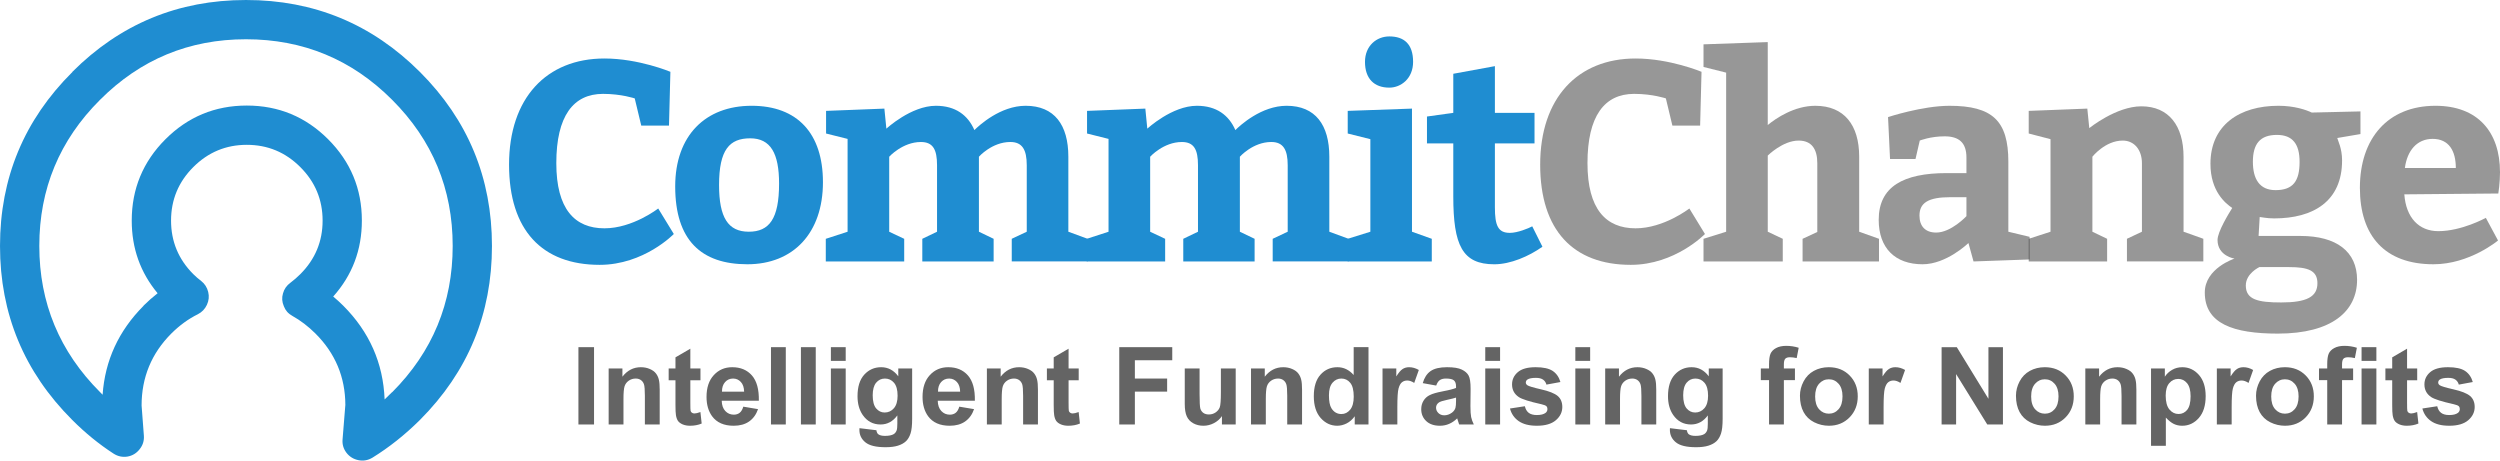
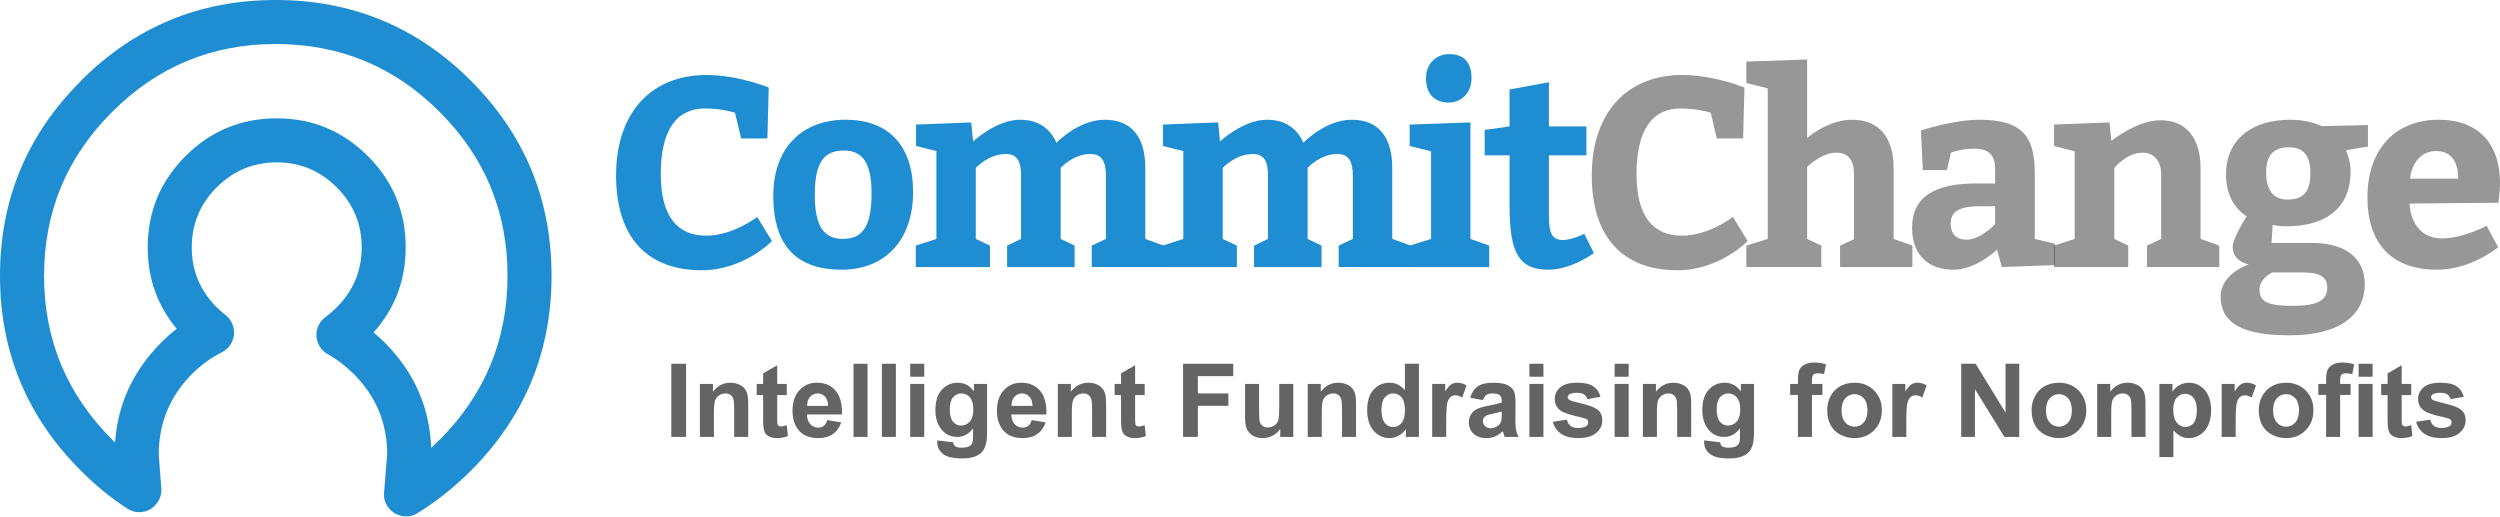
- <svg xmlns="http://www.w3.org/2000/svg" version="1.1" width="1031.83" height="190.092" id="svg3807">
+ <svg xmlns="http://www.w3.org/2000/svg" version="1.1" width="920.334" height="190.092" id="svg3807">
  <defs id="defs3809" />
-   <g id="g4440" transform="translate(-75.46295,-29.57759)">
-     <path d="m 234.206,194.441 c 1.036,-0.982 2.074,-2 3.115,-3.04 l 0,0.068 c 16.654,-16.702 24.98,-36.824 24.98,-60.376 0,-23.552 -8.326,-43.655 -24.98,-60.309 -16.66,-16.686 -36.774,-25.004 -60.341,-25.004 -23.5,0 -43.578,8.321 -60.237,25.004 -16.704,16.654 -25.058,36.755 -25.058,60.309 0,23.495 8.352,43.6 25.058,60.307 0.359,0.374 0.719,0.739 1.069,1.097 0.988,-14.147 6.619,-26.372 16.887,-36.684 l 0,-0.077 c 1.851,-1.829 3.79,-3.543 5.814,-5.128 -7.123,-8.553 -10.678,-18.538 -10.678,-29.979 0,-13.102 4.638,-24.293 13.913,-33.576 9.277,-9.274 20.47,-13.91 33.572,-13.91 13.11,0 24.298,4.636 33.574,13.91 9.279,9.283 13.921,20.472 13.921,33.576 0,12.07 -3.945,22.514 -11.825,31.338 1.395,1.161 2.776,2.424 4.135,3.77 10.802,10.816 16.498,23.718 17.082,38.704 z M 248.802,59.297 c 19.803,19.806 29.707,43.736 29.707,71.797 0,28.005 -9.904,51.937 -29.707,71.789 -6.181,6.136 -12.73,11.34 -19.655,15.613 -1.799,1.071 -3.718,1.416 -5.742,1.006 -2.031,-0.406 -3.672,-1.421 -4.942,-3.045 -1.263,-1.655 -1.799,-3.517 -1.607,-5.594 l 1.145,-14.182 c -0.046,-11.484 -4.168,-21.301 -12.357,-29.46 -2.984,-2.968 -6.164,-5.388 -9.535,-7.272 -1.672,-0.911 -2.842,-2.24 -3.497,-3.985 -0.769,-1.771 -0.883,-3.535 -0.35,-5.29 0.488,-1.788 1.5,-3.257 3.043,-4.38 1.447,-1.08 2.811,-2.276 4.114,-3.574 6.129,-6.127 9.193,-13.484 9.193,-22.086 0,-8.61 -3.064,-15.974 -9.193,-22.085 -6.118,-6.133 -13.482,-9.196 -22.096,-9.196 -8.592,0 -15.959,3.064 -22.086,9.196 -6.114,6.111 -9.174,13.476 -9.174,22.085 0,8.603 3.058,15.959 9.174,22.086 1.038,1.029 2.123,1.969 3.263,2.826 1.476,1.167 2.435,2.675 2.894,4.529 0.45,1.799 0.273,3.572 -0.538,5.323 -0.807,1.72 -2.052,3.012 -3.722,3.869 -3.91,1.937 -7.558,4.581 -10.947,7.956 -8.188,8.205 -12.284,18.116 -12.284,29.731 l 0.947,12.509 c 0.129,2.057 -0.452,3.899 -1.751,5.515 -1.316,1.677 -2.981,2.688 -5.014,3.041 -2.057,0.334 -3.969,-0.081 -5.74,-1.209 -6.031,-3.908 -11.727,-8.553 -17.084,-13.922 -19.86,-19.854 -29.797,-43.784 -29.797,-71.789 0,-28.062 9.958,-51.99 29.874,-71.797 l -0.077,0 c 19.808,-19.821 43.714,-29.723 71.723,-29.723 28.061,-0.004 51.996,9.899 71.819,29.72 z" id="path6453" style="fill:#1f8dd1;fill-opacity:1;fill-rule:evenodd" />
-     <g id="g4387">
-       <g id="g4262" transform="matrix(1.145482,0,0,1.145482,-71.53539,-31.44912)">
+   <g id="g4867">
+     <path d="m 158.743,164.863 c 1.036,-0.982 2.074,-2 3.115,-3.04 l 0,0.068 c 16.654,-16.702 24.98,-36.824 24.98,-60.376 0,-23.552 -8.326,-43.655 -24.98,-60.309 -16.66,-16.686 -36.774,-25.004 -60.341,-25.004 -23.5,0 -43.578,8.321 -60.237,25.004 -16.704,16.654 -25.058,36.755 -25.058,60.309 0,23.495 8.352,43.6 25.058,60.307 0.359,0.374 0.719,0.739 1.069,1.097 0.988,-14.147 6.619,-26.372 16.887,-36.684 l 0,-0.077 c 1.851,-1.829 3.79,-3.543 5.814,-5.128 -7.123,-8.553 -10.678,-18.538 -10.678,-29.979 0,-13.102 4.638,-24.293 13.913,-33.576 9.277,-9.274 20.47,-13.91 33.572,-13.91 13.11,0 24.298,4.636 33.574,13.91 9.279,9.283 13.921,20.472 13.921,33.576 0,12.07 -3.945,22.514 -11.825,31.338 1.395,1.161 2.776,2.424 4.135,3.77 10.802,10.816 16.498,23.718 17.082,38.704 z M 173.339,29.72 c 19.803,19.806 29.707,43.736 29.707,71.797 0,28.005 -9.904,51.937 -29.707,71.789 -6.181,6.136 -12.73,11.34 -19.655,15.613 -1.799,1.071 -3.718,1.416 -5.742,1.006 -2.031,-0.406 -3.672,-1.421 -4.942,-3.045 -1.263,-1.655 -1.799,-3.517 -1.607,-5.594 l 1.145,-14.182 c -0.046,-11.484 -4.168,-21.301 -12.357,-29.46 -2.984,-2.968 -6.164,-5.388 -9.535,-7.272 -1.672,-0.911 -2.842,-2.24 -3.497,-3.985 -0.769,-1.771 -0.883,-3.535 -0.35,-5.29 0.488,-1.788 1.5,-3.257 3.043,-4.38 1.447,-1.08 2.811,-2.276 4.114,-3.574 6.129,-6.127 9.193,-13.484 9.193,-22.086 0,-8.61 -3.064,-15.974 -9.193,-22.085 -6.118,-6.133 -13.482,-9.196 -22.096,-9.196 -8.592,0 -15.959,3.064 -22.086,9.196 -6.114,6.111 -9.174,13.476 -9.174,22.085 0,8.603 3.058,15.959 9.174,22.086 1.038,1.029 2.123,1.969 3.263,2.826 1.476,1.167 2.435,2.675 2.894,4.529 0.45,1.799 0.273,3.572 -0.538,5.323 -0.807,1.72 -2.052,3.012 -3.722,3.869 -3.91,1.937 -7.558,4.581 -10.947,7.956 -8.188,8.205 -12.284,18.116 -12.284,29.731 l 0.947,12.509 c 0.129,2.057 -0.452,3.899 -1.751,5.515 -1.316,1.677 -2.981,2.688 -5.014,3.041 -2.057,0.334 -3.969,-0.081 -5.74,-1.209 -6.031,-3.908 -11.727,-8.553 -17.084,-13.922 C 9.937,153.455 0,129.525 0,101.52 0,73.457 9.958,49.53 29.874,29.723 l -0.077,0 C 49.605,9.902 73.511,9.9999999e-7 101.52,9.9999999e-7 129.581,-0.004 153.516,9.899 173.339,29.72 Z" id="path6453" style="fill:#1f8dd1;fill-opacity:1;fill-rule:evenodd" />
+     <g transform="matrix(0.9570683,0,0,0.9570683,9.736653,12.98754)" id="g4706">
+       <g id="g4262" transform="matrix(1.010158,0,0,1.010158,-88.11976,-59.8309)">
        <g id="g4240">
          <path style="fill:#1f8dd1;fill-opacity:1" id="path6457" d="m 345.604,87.099 c -10.706,0 -16.829,7.96 -16.829,24.987 0,16.523 6.627,23.456 17.342,23.456 10.202,0 19.373,-7.145 19.373,-7.145 l 5.619,9.189 c 0,0 -10.711,11.116 -26.725,11.116 -20.701,0 -32.636,-12.44 -32.636,-36.107 0,-23.965 13.457,-38.242 34.37,-38.242 12.34,0 23.762,4.795 23.762,4.795 l -0.504,19.377 -9.995,0 -2.35,-9.792 c -0.004,0 -4.795,-1.634 -11.427,-1.634 z" />
          <path style="fill:#1f8dd1;fill-opacity:1" id="path6459" d="m 424.846,118.92 c 0,18.355 -10.715,29.575 -27.229,29.575 -16.622,0 -26.005,-8.671 -26.005,-28.044 0,-18.355 10.909,-29.062 27.535,-29.062 16.523,0 25.698,9.986 25.698,27.531 z m -37.431,1.026 c 0,11.719 3.264,16.82 10.711,16.82 7.348,0 10.913,-4.592 10.913,-17.342 0,-10.909 -3.061,-16.311 -10.4,-16.311 -7.451,0.005 -11.224,4.079 -11.224,16.834 z" />
          <path style="fill:#1f8dd1;fill-opacity:1" id="path6461" d="m 513.265,136.767 6.938,2.548 0,8.158 -27.328,0 0,-8.158 5.407,-2.548 0,-23.965 c 0,-5.61 -1.63,-8.365 -5.916,-8.365 -6.632,0 -11.319,5.304 -11.319,5.304 l 0,27.031 5.299,2.548 0,8.158 -25.698,0 0,-8.158 5.308,-2.548 0,-23.965 c 0,-5.61 -1.427,-8.365 -5.817,-8.365 -6.627,0 -11.418,5.304 -11.418,5.304 l 0,27.031 5.403,2.548 0,8.158 -28.251,0 0,-8.158 7.852,-2.548 0,-33.456 -7.753,-1.94 0,-8.153 21.012,-0.819 0.716,7.23 c 0,0 8.878,-8.248 17.842,-8.248 7.041,0 11.526,3.354 13.871,8.757 1.738,-1.724 9.383,-8.757 18.459,-8.757 10.405,0 15.397,6.929 15.397,18.346 l 0,27.031 z" />
          <path style="fill:#1f8dd1;fill-opacity:1" id="path6463" d="m 607.297,136.767 6.938,2.548 0,8.158 -27.337,0 0,-8.158 5.407,-2.548 0,-23.965 c 0,-5.61 -1.63,-8.365 -5.916,-8.365 -6.627,0 -11.318,5.304 -11.318,5.304 l 0,27.031 5.308,2.548 0,8.158 -25.703,0 0,-8.158 5.304,-2.548 0,-23.965 c 0,-5.61 -1.423,-8.365 -5.812,-8.365 -6.632,0 -11.422,5.304 -11.422,5.304 l 0,27.031 5.403,2.548 0,8.158 -28.247,0 0,-8.158 7.847,-2.548 0,-33.456 -7.744,-1.94 0,-8.153 21.003,-0.819 0.711,7.23 c 0,0 8.878,-8.248 17.851,-8.248 7.037,0 11.526,3.354 13.876,8.757 1.724,-1.724 9.383,-8.757 18.454,-8.757 10.409,0 15.402,6.929 15.402,18.346 l 0,27.031 z" />
          <path style="fill:#1f8dd1;fill-opacity:1" id="path6465" d="m 637.084,92.407 0,44.364 7.136,2.548 0,8.158 -30.291,0 0,-8.158 8.158,-2.548 0,-33.352 -8.158,-2.039 0,-8.153 23.155,-0.819 z m -8.162,-26.009 c 5.304,0 8.563,2.751 8.563,9.171 0,6.015 -4.385,9.283 -8.563,9.283 -5.511,0 -8.77,-3.273 -8.77,-9.283 0,-5.803 4.178,-9.171 8.77,-9.171 z" />
          <path style="fill:#1f8dd1;fill-opacity:1" id="path6467" d="m 651.968,124.021 0,-19.076 -9.482,0 0,-9.684 9.482,-1.324 0,-14.078 14.992,-2.755 0,16.834 14.276,0 0,11.008 -14.276,0 0,23.047 c 0,6.533 1.117,9.189 5.398,9.189 2.76,0 6.735,-1.639 8.059,-2.355 l 3.669,7.348 c -4.894,3.467 -11.526,6.326 -17.338,6.326 -11.517,0 -14.781,-6.834 -14.781,-24.478 z" />
        </g>
        <g id="g4254">
          <path style="opacity:0.701;fill:#222222;fill-opacity:0.667" id="path6469" d="m 717.137,87.099 c -10.711,0 -16.82,7.96 -16.82,24.987 0,16.523 6.627,23.456 17.333,23.456 10.197,0 19.377,-7.145 19.377,-7.145 l 5.614,9.189 c 0,0 -10.715,11.116 -26.725,11.116 -20.706,0 -32.641,-12.44 -32.641,-36.107 0,-23.965 13.466,-38.242 34.374,-38.242 12.336,0 23.762,4.795 23.762,4.795 l -0.504,19.377 -9.999,0 -2.346,-9.792 c 0,0 -4.799,-1.634 -11.427,-1.634 z" />
          <path style="opacity:0.701;fill:#222222;fill-opacity:0.667" id="path6471" d="m 765.27,68.442 0,29.881 c 2.958,-2.445 9.585,-6.929 17.131,-6.929 10.409,0 15.816,6.929 15.816,18.346 l 0,27.031 7.14,2.548 0,8.158 -27.535,0 0,-8.158 5.304,-2.454 0,-24.78 c 0,-5.101 -2.044,-8.158 -6.735,-8.158 -5.709,0 -11.116,5.407 -11.116,5.407 l 0,27.436 5.407,2.548 0,8.158 -28.557,0 0,-8.158 8.158,-2.548 0,-57.322 -8.158,-2.044 0,-8.153 23.146,-0.81 z" />
          <path style="opacity:0.701;fill:#222222;fill-opacity:0.667" id="path6473" d="m 839.416,147.478 -1.832,-6.636 c 0,0 -7.856,7.654 -16.527,7.654 -9.896,0 -15.807,-5.817 -15.807,-16.014 0,-12.034 8.977,-16.834 24.478,-16.834 l 7.136,0 0,-5.605 c 0,-5.407 -2.751,-7.645 -7.852,-7.645 -5.196,0 -8.968,1.526 -8.968,1.526 l -1.531,6.641 -9.18,0 -0.716,-15.1 c 0,0 12.345,-4.07 22.137,-4.07 15.496,0 21.21,5.398 21.21,20.183 l 0,25.194 7.649,1.832 0,8.158 -20.197,0.716 z M 825.955,137.073 c 5.407,0 10.909,-5.916 10.909,-5.916 l 0,-6.83 -5.808,0 c -7.955,0 -11.116,2.039 -11.116,6.627 0,3.872 2.143,6.118 6.015,6.118 z" />
          <path style="opacity:0.701;fill:#222222;fill-opacity:0.667" id="path6475" d="m 880.413,92.407 0.711,7.032 c 0,0 9.689,-7.856 18.765,-7.856 9.896,0 15.199,7.037 15.199,18.153 l 0,27.031 c 2.449,0.819 4.79,1.733 7.136,2.548 l 0,8.158 -27.531,0 0,-8.158 5.403,-2.548 0,-24.681 c 0,-4.696 -2.652,-8.158 -6.933,-8.158 -6.326,0 -10.918,5.812 -10.918,5.812 l 0,27.031 5.308,2.548 0,8.158 -28.251,0 0,-8.158 7.852,-2.548 0,-33.352 -7.852,-2.039 0,-8.153 21.111,-0.819 z" />
          <path style="opacity:0.701;fill:#222222;fill-opacity:0.667" id="path6477" d="m 933.444,146.456 c 0,0 -6.109,-0.914 -6.109,-6.731 0,-2.953 4.079,-9.585 5.299,-11.521 -2.449,-1.63 -7.852,-6.019 -7.852,-15.911 0,-13.975 10.508,-20.904 24.478,-20.904 5.911,0 10.094,1.526 12.03,2.44 l 17.545,-0.41 0,8.162 -8.361,1.418 c 0.202,0.918 1.738,3.674 1.738,8.063 0,14.781 -10.405,20.908 -24.483,20.908 -2.746,0 -4.79,-0.509 -5.2,-0.509 l -0.401,6.83 15.091,0 c 12.953,0 20.395,5.61 20.395,15.812 0,11.219 -8.973,19.377 -28.548,19.377 -16.019,0 -26.324,-3.57 -26.324,-14.785 -0.01,-8.77 10.702,-12.241 10.702,-12.241 z m 8.973,3.057 c 0,0 -4.894,2.251 -4.894,6.632 0,5.096 4.385,6.109 12.746,6.109 9.184,0 13.056,-2.03 13.056,-6.924 0,-4.592 -3.363,-5.817 -10.197,-5.817 l -10.711,0 z m -2.346,-37.935 c 0,6.118 2.346,10.206 8.158,10.206 6.425,0 8.671,-3.377 8.671,-10.206 0,-6.429 -2.548,-9.693 -8.158,-9.693 -6.114,-0.005 -8.671,3.264 -8.671,9.693 z" />
          <path style="opacity:0.701;fill:#222222;fill-opacity:0.667" id="path6479" d="m 994.638,123.301 c 0.612,8.469 5.308,13.263 12.241,13.263 8.469,0 17.131,-4.795 17.131,-4.795 l 4.39,8.158 c 0,0 -10.202,8.568 -23.249,8.568 -17.541,0 -26.522,-10.206 -26.522,-27.544 0,-17.838 10.103,-29.561 27.234,-29.561 15.195,0 23.249,9.374 23.249,23.961 0,3.867 -0.608,7.645 -0.608,7.645 l -33.865,0.306 z m 0.198,-9.482 18.36,0 c 0,-6.118 -2.449,-10.504 -8.361,-10.504 -5.605,0 -9.18,4.183 -9.999,10.504 z" />
        </g>
      </g>
-       <g style="font-style:normal;font-variant:normal;font-weight:normal;font-stretch:normal;font-size:44.578px;line-height:125%;font-family:'Trebuchet MS';-inkscape-font-specification:'Trebuchet MS';letter-spacing:0px;word-spacing:0px;fill:#000000;fill-opacity:1;stroke:none;stroke-width:1px;stroke-linecap:butt;stroke-linejoin:miter;stroke-opacity:1" id="text4312">
+       <g style="font-style:normal;font-variant:normal;font-weight:normal;font-stretch:normal;font-size:44.578px;line-height:125%;font-family:'Trebuchet MS';-inkscape-font-specification:'Trebuchet MS';letter-spacing:0px;word-spacing:0px;fill:#000000;fill-opacity:1;stroke:none;stroke-width:1px;stroke-linecap:butt;stroke-linejoin:miter;stroke-opacity:1" id="text4312" transform="matrix(0.8818626,0,0,0.8818626,-29.03538,-26.09709)">
        <path d="m 314.199,204.775 0,-31.91 6.443,0 0,31.91 -6.443,0 z" style="font-style:normal;font-variant:normal;font-weight:bold;font-stretch:normal;font-family:'Helvetica Neue';-inkscape-font-specification:'Helvetica Neue';opacity:0.701;fill:#222222;fill-opacity:1" id="path4317" />
        <path d="m 347.741,204.775 -6.116,0 0,-11.798 q 0,-3.744 -0.392,-4.832 -0.392,-1.11 -1.284,-1.72 -0.871,-0.609 -2.111,-0.609 -1.589,0 -2.851,0.871 -1.262,0.871 -1.741,2.307 -0.457,1.437 -0.457,5.311 l 0,10.47 -6.116,0 0,-23.116 5.681,0 0,3.396 q 3.026,-3.918 7.618,-3.918 2.024,0 3.7,0.74 1.676,0.718 2.525,1.85 0.871,1.132 1.197,2.568 0.348,1.437 0.348,4.114 l 0,14.366 z" style="font-style:normal;font-variant:normal;font-weight:bold;font-stretch:normal;font-family:'Helvetica Neue';-inkscape-font-specification:'Helvetica Neue';opacity:0.701;fill:#222222;fill-opacity:1" id="path4319" />
        <path d="m 364.567,181.659 0,4.876 -4.179,0 0,9.316 q 0,2.83 0.109,3.309 0.131,0.457 0.544,0.762 0.435,0.305 1.045,0.305 0.849,0 2.46,-0.588 l 0.522,4.745 q -2.133,0.914 -4.832,0.914 -1.654,0 -2.982,-0.544 -1.328,-0.566 -1.959,-1.437 -0.609,-0.892 -0.849,-2.394 -0.196,-1.067 -0.196,-4.31 l 0,-10.078 -2.808,0 0,-4.876 2.808,0 0,-4.593 6.138,-3.57 0,8.163 4.179,0 z" style="font-style:normal;font-variant:normal;font-weight:bold;font-stretch:normal;font-family:'Helvetica Neue';-inkscape-font-specification:'Helvetica Neue';opacity:0.701;fill:#222222;fill-opacity:1" id="path4321" />
        <path d="m 382.241,197.418 6.095,1.023 q -1.175,3.352 -3.722,5.115 -2.525,1.741 -6.334,1.741 -6.029,0 -8.924,-3.94 -2.286,-3.156 -2.286,-7.967 0,-5.746 3.004,-8.99 3.004,-3.265 7.597,-3.265 5.159,0 8.141,3.417 2.982,3.396 2.851,10.426 l -15.324,0 q 0.065,2.721 1.48,4.245 1.415,1.502 3.526,1.502 1.437,0 2.416,-0.784 0.98,-0.784 1.48,-2.525 z m 0.348,-6.182 q -0.065,-2.656 -1.371,-4.027 -1.306,-1.393 -3.178,-1.393 -2.003,0 -3.309,1.458 -1.306,1.458 -1.284,3.962 l 9.142,0 z" style="font-style:normal;font-variant:normal;font-weight:bold;font-stretch:normal;font-family:'Helvetica Neue';-inkscape-font-specification:'Helvetica Neue';opacity:0.701;fill:#222222;fill-opacity:1" id="path4323" />
        <path d="m 393.669,204.775 0,-31.91 6.116,0 0,31.91 -6.116,0 z" style="font-style:normal;font-variant:normal;font-weight:bold;font-stretch:normal;font-family:'Helvetica Neue';-inkscape-font-specification:'Helvetica Neue';opacity:0.701;fill:#222222;fill-opacity:1" id="path4325" />
        <path d="m 406.032,204.775 0,-31.91 6.116,0 0,31.91 -6.116,0 z" style="font-style:normal;font-variant:normal;font-weight:bold;font-stretch:normal;font-family:'Helvetica Neue';-inkscape-font-specification:'Helvetica Neue';opacity:0.701;fill:#222222;fill-opacity:1" id="path4327" />
        <path d="m 418.396,178.524 0,-5.659 6.116,0 0,5.659 -6.116,0 z m 0,26.251 0,-23.116 6.116,0 0,23.116 -6.116,0 z" style="font-style:normal;font-variant:normal;font-weight:bold;font-stretch:normal;font-family:'Helvetica Neue';-inkscape-font-specification:'Helvetica Neue';opacity:0.701;fill:#222222;fill-opacity:1" id="path4329" />
        <path d="m 430.193,206.299 6.987,0.849 q 0.174,1.219 0.805,1.676 0.871,0.653 2.743,0.653 2.394,0 3.592,-0.718 0.805,-0.479 1.219,-1.545 0.283,-0.762 0.283,-2.808 l 0,-3.374 q -2.743,3.744 -6.922,3.744 -4.658,0 -7.379,-3.94 -2.133,-3.113 -2.133,-7.749 0,-5.812 2.786,-8.881 2.808,-3.069 6.965,-3.069 4.288,0 7.074,3.766 l 0,-3.243 5.725,0 0,20.744 q 0,4.092 -0.675,6.116 -0.675,2.024 -1.894,3.178 -1.219,1.154 -3.265,1.807 -2.024,0.653 -5.137,0.653 -5.877,0 -8.337,-2.024 -2.46,-2.003 -2.46,-5.093 0,-0.305 0.022,-0.74 z m 5.463,-13.561 q 0,3.679 1.415,5.398 1.437,1.698 3.526,1.698 2.242,0 3.787,-1.741 1.545,-1.763 1.545,-5.202 0,-3.592 -1.48,-5.333 -1.48,-1.741 -3.744,-1.741 -2.198,0 -3.635,1.72 -1.415,1.698 -1.415,5.202 z" style="font-style:normal;font-variant:normal;font-weight:bold;font-stretch:normal;font-family:'Helvetica Neue';-inkscape-font-specification:'Helvetica Neue';opacity:0.701;fill:#222222;fill-opacity:1" id="path4331" />
        <path d="m 471.398,197.418 6.095,1.023 q -1.175,3.352 -3.722,5.115 -2.525,1.741 -6.334,1.741 -6.029,0 -8.924,-3.94 -2.286,-3.156 -2.286,-7.967 0,-5.746 3.004,-8.99 3.004,-3.265 7.597,-3.265 5.159,0 8.141,3.417 2.982,3.396 2.851,10.426 l -15.324,0 q 0.065,2.721 1.48,4.245 1.415,1.502 3.526,1.502 1.437,0 2.416,-0.784 0.98,-0.784 1.48,-2.525 z m 0.348,-6.182 q -0.065,-2.656 -1.371,-4.027 -1.306,-1.393 -3.178,-1.393 -2.003,0 -3.309,1.458 -1.306,1.458 -1.284,3.962 l 9.142,0 z" style="font-style:normal;font-variant:normal;font-weight:bold;font-stretch:normal;font-family:'Helvetica Neue';-inkscape-font-specification:'Helvetica Neue';opacity:0.701;fill:#222222;fill-opacity:1" id="path4333" />
        <path d="m 503.852,204.775 -6.116,0 0,-11.798 q 0,-3.744 -0.392,-4.832 -0.392,-1.11 -1.284,-1.72 -0.871,-0.609 -2.111,-0.609 -1.589,0 -2.851,0.871 -1.262,0.871 -1.741,2.307 -0.457,1.437 -0.457,5.311 l 0,10.47 -6.116,0 0,-23.116 5.681,0 0,3.396 q 3.026,-3.918 7.618,-3.918 2.024,0 3.7,0.74 1.676,0.718 2.525,1.85 0.871,1.132 1.197,2.568 0.348,1.437 0.348,4.114 l 0,14.366 z" style="font-style:normal;font-variant:normal;font-weight:bold;font-stretch:normal;font-family:'Helvetica Neue';-inkscape-font-specification:'Helvetica Neue';opacity:0.701;fill:#222222;fill-opacity:1" id="path4335" />
        <path d="m 520.678,181.659 0,4.876 -4.179,0 0,9.316 q 0,2.83 0.109,3.309 0.131,0.457 0.544,0.762 0.435,0.305 1.045,0.305 0.849,0 2.46,-0.588 l 0.522,4.745 q -2.133,0.914 -4.832,0.914 -1.654,0 -2.982,-0.544 -1.328,-0.566 -1.959,-1.437 -0.609,-0.892 -0.849,-2.394 -0.196,-1.067 -0.196,-4.31 l 0,-10.078 -2.808,0 0,-4.876 2.808,0 0,-4.593 6.138,-3.57 0,8.163 4.179,0 z" style="font-style:normal;font-variant:normal;font-weight:bold;font-stretch:normal;font-family:'Helvetica Neue';-inkscape-font-specification:'Helvetica Neue';opacity:0.701;fill:#222222;fill-opacity:1" id="path4337" />
        <path d="m 537.416,204.775 0,-31.91 21.876,0 0,5.398 -15.433,0 0,7.553 13.321,0 0,5.398 -13.321,0 0,13.561 -6.443,0 z" style="font-style:normal;font-variant:normal;font-weight:bold;font-stretch:normal;font-family:'Helvetica Neue';-inkscape-font-specification:'Helvetica Neue';opacity:0.701;fill:#222222;fill-opacity:1" id="path4339" />
        <path d="m 579.796,204.775 0,-3.461 q -1.262,1.85 -3.33,2.917 -2.046,1.067 -4.332,1.067 -2.329,0 -4.179,-1.023 -1.85,-1.023 -2.677,-2.873 -0.827,-1.85 -0.827,-5.115 l 0,-14.627 6.116,0 0,10.622 q 0,4.876 0.327,5.986 0.348,1.088 1.241,1.741 0.892,0.631 2.264,0.631 1.567,0 2.808,-0.849 1.241,-0.871 1.698,-2.133 0.457,-1.284 0.457,-6.247 l 0,-9.751 6.116,0 0,23.116 -5.681,0 z" style="font-style:normal;font-variant:normal;font-weight:bold;font-stretch:normal;font-family:'Helvetica Neue';-inkscape-font-specification:'Helvetica Neue';opacity:0.701;fill:#222222;fill-opacity:1" id="path4341" />
        <path d="m 612.86,204.775 -6.116,0 0,-11.798 q 0,-3.744 -0.392,-4.832 -0.392,-1.11 -1.284,-1.72 -0.871,-0.609 -2.111,-0.609 -1.589,0 -2.851,0.871 -1.262,0.871 -1.741,2.307 -0.457,1.437 -0.457,5.311 l 0,10.47 -6.116,0 0,-23.116 5.681,0 0,3.396 q 3.026,-3.918 7.618,-3.918 2.024,0 3.7,0.74 1.676,0.718 2.525,1.85 0.871,1.132 1.197,2.568 0.348,1.437 0.348,4.114 l 0,14.366 z" style="font-style:normal;font-variant:normal;font-weight:bold;font-stretch:normal;font-family:'Helvetica Neue';-inkscape-font-specification:'Helvetica Neue';opacity:0.701;fill:#222222;fill-opacity:1" id="path4343" />
        <path d="m 640.286,204.775 -5.681,0 0,-3.396 q -1.415,1.981 -3.352,2.96 -1.915,0.958 -3.874,0.958 -3.983,0 -6.835,-3.2 -2.83,-3.221 -2.83,-8.968 0,-5.877 2.764,-8.924 2.764,-3.069 6.987,-3.069 3.874,0 6.704,3.221 l 0,-11.493 6.116,0 0,31.91 z m -16.325,-12.059 q 0,3.7 1.023,5.355 1.48,2.394 4.136,2.394 2.111,0 3.592,-1.785 1.48,-1.807 1.48,-5.376 0,-3.983 -1.437,-5.725 -1.437,-1.763 -3.679,-1.763 -2.177,0 -3.657,1.741 -1.458,1.72 -1.458,5.159 z" style="font-style:normal;font-variant:normal;font-weight:bold;font-stretch:normal;font-family:'Helvetica Neue';-inkscape-font-specification:'Helvetica Neue';opacity:0.701;fill:#222222;fill-opacity:1" id="path4345" />
        <path d="m 652.192,204.775 -6.116,0 0,-23.116 5.681,0 0,3.287 q 1.458,-2.329 2.612,-3.069 1.175,-0.74 2.656,-0.74 2.09,0 4.027,1.154 l -1.894,5.333 q -1.545,-1.001 -2.873,-1.001 -1.284,0 -2.177,0.718 -0.892,0.697 -1.415,2.547 -0.501,1.85 -0.501,7.749 l 0,7.139 z" style="font-style:normal;font-variant:normal;font-weight:bold;font-stretch:normal;font-family:'Helvetica Neue';-inkscape-font-specification:'Helvetica Neue';opacity:0.701;fill:#222222;fill-opacity:1" id="path4347" />
        <path d="m 668.234,188.711 -5.551,-1.001 q 0.936,-3.352 3.221,-4.963 2.286,-1.611 6.791,-1.611 4.092,0 6.095,0.98 2.003,0.958 2.808,2.46 0.827,1.48 0.827,5.463 l -0.065,7.139 q 0,3.047 0.283,4.506 0.305,1.437 1.11,3.091 l -6.051,0 q -0.239,-0.609 -0.588,-1.807 -0.152,-0.544 -0.218,-0.718 -1.567,1.524 -3.352,2.286 -1.785,0.762 -3.809,0.762 -3.57,0 -5.638,-1.937 -2.046,-1.937 -2.046,-4.898 0,-1.959 0.936,-3.483 0.936,-1.545 2.612,-2.351 1.698,-0.827 4.876,-1.437 4.288,-0.805 5.942,-1.502 l 0,-0.609 q 0,-1.763 -0.871,-2.503 -0.871,-0.762 -3.287,-0.762 -1.633,0 -2.547,0.653 -0.914,0.631 -1.48,2.242 z m 8.184,4.963 q -1.175,0.392 -3.722,0.936 -2.547,0.544 -3.33,1.067 -1.197,0.849 -1.197,2.155 0,1.284 0.958,2.22 0.958,0.936 2.438,0.936 1.654,0 3.156,-1.088 1.11,-0.827 1.458,-2.024 0.239,-0.784 0.239,-2.982 l 0,-1.219 z" style="font-style:normal;font-variant:normal;font-weight:bold;font-stretch:normal;font-family:'Helvetica Neue';-inkscape-font-specification:'Helvetica Neue';opacity:0.701;fill:#222222;fill-opacity:1" id="path4349" />
        <path d="m 688.478,178.524 0,-5.659 6.116,0 0,5.659 -6.116,0 z m 0,26.251 0,-23.116 6.116,0 0,23.116 -6.116,0 z" style="font-style:normal;font-variant:normal;font-weight:bold;font-stretch:normal;font-family:'Helvetica Neue';-inkscape-font-specification:'Helvetica Neue';opacity:0.701;fill:#222222;fill-opacity:1" id="path4351" />
        <path d="m 698.686,198.18 6.138,-0.936 q 0.392,1.785 1.589,2.721 1.197,0.914 3.352,0.914 2.373,0 3.57,-0.871 0.805,-0.609 0.805,-1.633 0,-0.697 -0.435,-1.154 -0.457,-0.435 -2.046,-0.805 -7.401,-1.633 -9.381,-2.982 -2.743,-1.872 -2.743,-5.202 0,-3.004 2.373,-5.05 2.373,-2.046 7.357,-2.046 4.745,0 7.052,1.545 2.307,1.545 3.178,4.571 l -5.768,1.067 q -0.37,-1.35 -1.415,-2.068 -1.023,-0.718 -2.939,-0.718 -2.416,0 -3.461,0.675 -0.697,0.479 -0.697,1.241 0,0.653 0.609,1.11 0.827,0.609 5.703,1.72 4.898,1.11 6.835,2.721 1.915,1.633 1.915,4.549 0,3.178 -2.656,5.463 -2.656,2.285 -7.858,2.285 -4.723,0 -7.488,-1.915 -2.743,-1.915 -3.592,-5.202 z" style="font-style:normal;font-variant:normal;font-weight:bold;font-stretch:normal;font-family:'Helvetica Neue';-inkscape-font-specification:'Helvetica Neue';opacity:0.701;fill:#222222;fill-opacity:1" id="path4353" />
        <path d="m 725.655,178.524 0,-5.659 6.116,0 0,5.659 -6.116,0 z m 0,26.251 0,-23.116 6.116,0 0,23.116 -6.116,0 z" style="font-style:normal;font-variant:normal;font-weight:bold;font-stretch:normal;font-family:'Helvetica Neue';-inkscape-font-specification:'Helvetica Neue';opacity:0.701;fill:#222222;fill-opacity:1" id="path4355" />
        <path d="m 759.045,204.775 -6.116,0 0,-11.798 q 0,-3.744 -0.392,-4.832 -0.392,-1.11 -1.284,-1.72 -0.871,-0.609 -2.111,-0.609 -1.589,0 -2.851,0.871 -1.262,0.871 -1.741,2.307 -0.457,1.437 -0.457,5.311 l 0,10.47 -6.116,0 0,-23.116 5.681,0 0,3.396 q 3.026,-3.918 7.618,-3.918 2.024,0 3.7,0.74 1.676,0.718 2.525,1.85 0.871,1.132 1.197,2.568 0.348,1.437 0.348,4.114 l 0,14.366 z" style="font-style:normal;font-variant:normal;font-weight:bold;font-stretch:normal;font-family:'Helvetica Neue';-inkscape-font-specification:'Helvetica Neue';opacity:0.701;fill:#222222;fill-opacity:1" id="path4357" />
        <path d="m 764.705,206.299 6.987,0.849 q 0.174,1.219 0.805,1.676 0.871,0.653 2.743,0.653 2.394,0 3.592,-0.718 0.805,-0.479 1.219,-1.545 0.283,-0.762 0.283,-2.808 l 0,-3.374 q -2.743,3.744 -6.922,3.744 -4.658,0 -7.379,-3.94 -2.133,-3.113 -2.133,-7.749 0,-5.812 2.786,-8.881 2.808,-3.069 6.965,-3.069 4.288,0 7.074,3.766 l 0,-3.243 5.725,0 0,20.744 q 0,4.092 -0.675,6.116 -0.675,2.024 -1.894,3.178 -1.219,1.154 -3.265,1.807 -2.024,0.653 -5.137,0.653 -5.877,0 -8.337,-2.024 -2.46,-2.003 -2.46,-5.093 0,-0.305 0.022,-0.74 z m 5.463,-13.561 q 0,3.679 1.415,5.398 1.437,1.698 3.526,1.698 2.242,0 3.787,-1.741 1.545,-1.763 1.545,-5.202 0,-3.592 -1.48,-5.333 -1.48,-1.741 -3.744,-1.741 -2.198,0 -3.635,1.72 -1.415,1.698 -1.415,5.202 z" style="font-style:normal;font-variant:normal;font-weight:bold;font-stretch:normal;font-family:'Helvetica Neue';-inkscape-font-specification:'Helvetica Neue';opacity:0.701;fill:#222222;fill-opacity:1" id="path4359" />
        <path d="m 802.209,181.659 3.396,0 0,-1.741 q 0,-2.917 0.609,-4.353 0.631,-1.437 2.286,-2.329 1.676,-0.914 4.223,-0.914 2.612,0 5.115,0.784 l -0.827,4.266 q -1.458,-0.348 -2.808,-0.348 -1.328,0 -1.915,0.631 -0.566,0.609 -0.566,2.373 l 0,1.633 4.571,0 0,4.81 -4.571,0 0,18.306 -6.116,0 0,-18.306 -3.396,0 0,-4.81 z" style="font-style:normal;font-variant:normal;font-weight:bold;font-stretch:normal;font-family:'Helvetica Neue';-inkscape-font-specification:'Helvetica Neue';opacity:0.701;fill:#222222;fill-opacity:1" id="path4361" />
        <path d="m 818.36,192.89 q 0,-3.047 1.502,-5.899 1.502,-2.851 4.245,-4.353 2.764,-1.502 6.16,-1.502 5.246,0 8.598,3.417 3.352,3.396 3.352,8.598 0,5.246 -3.396,8.707 -3.374,3.439 -8.511,3.439 -3.178,0 -6.073,-1.437 -2.873,-1.437 -4.375,-4.201 -1.502,-2.786 -1.502,-6.769 z m 6.269,0.327 q 0,3.439 1.633,5.268 1.633,1.828 4.027,1.828 2.394,0 4.005,-1.828 1.633,-1.828 1.633,-5.311 0,-3.396 -1.633,-5.224 -1.611,-1.828 -4.005,-1.828 -2.394,0 -4.027,1.828 -1.633,1.828 -1.633,5.268 z" style="font-style:normal;font-variant:normal;font-weight:bold;font-stretch:normal;font-family:'Helvetica Neue';-inkscape-font-specification:'Helvetica Neue';opacity:0.701;fill:#222222;fill-opacity:1" id="path4363" />
        <path d="m 852.882,204.775 -6.116,0 0,-23.116 5.681,0 0,3.287 q 1.458,-2.329 2.612,-3.069 1.175,-0.74 2.656,-0.74 2.09,0 4.027,1.154 l -1.894,5.333 q -1.545,-1.001 -2.873,-1.001 -1.284,0 -2.177,0.718 -0.892,0.697 -1.415,2.547 -0.501,1.85 -0.501,7.749 l 0,7.139 z" style="font-style:normal;font-variant:normal;font-weight:bold;font-stretch:normal;font-family:'Helvetica Neue';-inkscape-font-specification:'Helvetica Neue';opacity:0.701;fill:#222222;fill-opacity:1" id="path4365" />
        <path d="m 876.825,204.775 0,-31.91 6.269,0 13.06,21.31 0,-21.31 5.986,0 0,31.91 -6.465,0 -12.864,-20.809 0,20.809 -5.986,0 z" style="font-style:normal;font-variant:normal;font-weight:bold;font-stretch:normal;font-family:'Helvetica Neue';-inkscape-font-specification:'Helvetica Neue';opacity:0.701;fill:#222222;fill-opacity:1" id="path4367" />
        <path d="m 907.516,192.89 q 0,-3.047 1.502,-5.899 1.502,-2.851 4.245,-4.353 2.764,-1.502 6.16,-1.502 5.246,0 8.598,3.417 3.352,3.396 3.352,8.598 0,5.246 -3.396,8.707 -3.374,3.439 -8.511,3.439 -3.178,0 -6.073,-1.437 -2.873,-1.437 -4.375,-4.201 -1.502,-2.786 -1.502,-6.769 z m 6.269,0.327 q 0,3.439 1.633,5.268 1.633,1.828 4.027,1.828 2.394,0 4.005,-1.828 1.633,-1.828 1.633,-5.311 0,-3.396 -1.633,-5.224 -1.611,-1.828 -4.005,-1.828 -2.394,0 -4.027,1.828 -1.633,1.828 -1.633,5.268 z" style="font-style:normal;font-variant:normal;font-weight:bold;font-stretch:normal;font-family:'Helvetica Neue';-inkscape-font-specification:'Helvetica Neue';opacity:0.701;fill:#222222;fill-opacity:1" id="path4369" />
        <path d="m 957.21,204.775 -6.116,0 0,-11.798 q 0,-3.744 -0.392,-4.832 -0.392,-1.11 -1.284,-1.72 -0.871,-0.609 -2.111,-0.609 -1.589,0 -2.851,0.871 -1.262,0.871 -1.741,2.307 -0.457,1.437 -0.457,5.311 l 0,10.47 -6.116,0 0,-23.116 5.681,0 0,3.396 q 3.026,-3.918 7.618,-3.918 2.024,0 3.7,0.74 1.676,0.718 2.525,1.85 0.871,1.132 1.197,2.568 0.348,1.437 0.348,4.114 l 0,14.366 z" style="font-style:normal;font-variant:normal;font-weight:bold;font-stretch:normal;font-family:'Helvetica Neue';-inkscape-font-specification:'Helvetica Neue';opacity:0.701;fill:#222222;fill-opacity:1" id="path4371" />
        <path d="m 963.261,181.659 5.703,0 0,3.396 q 1.11,-1.741 3.004,-2.83 1.894,-1.088 4.201,-1.088 4.027,0 6.835,3.156 2.808,3.156 2.808,8.794 0,5.79 -2.83,9.011 -2.83,3.2 -6.857,3.2 -1.915,0 -3.483,-0.762 -1.545,-0.762 -3.265,-2.612 l 0,11.645 -6.116,0 0,-31.91 z m 6.051,11.166 q 0,3.896 1.545,5.768 1.545,1.85 3.766,1.85 2.133,0 3.548,-1.698 1.415,-1.72 1.415,-5.616 0,-3.635 -1.458,-5.398 -1.458,-1.763 -3.613,-1.763 -2.242,0 -3.722,1.741 -1.48,1.72 -1.48,5.115 z" style="font-style:normal;font-variant:normal;font-weight:bold;font-stretch:normal;font-family:'Helvetica Neue';-inkscape-font-specification:'Helvetica Neue';opacity:0.701;fill:#222222;fill-opacity:1" id="path4373" />
        <path d="m 996.542,204.775 -6.116,0 0,-23.116 5.681,0 0,3.287 q 1.458,-2.329 2.612,-3.069 1.175,-0.74 2.656,-0.74 2.09,0 4.027,1.154 l -1.894,5.333 q -1.545,-1.001 -2.873,-1.001 -1.284,0 -2.177,0.718 -0.892,0.697 -1.415,2.547 -0.501,1.85 -0.501,7.749 l 0,7.139 z" style="font-style:normal;font-variant:normal;font-weight:bold;font-stretch:normal;font-family:'Helvetica Neue';-inkscape-font-specification:'Helvetica Neue';opacity:0.701;fill:#222222;fill-opacity:1" id="path4375" />
        <path d="m 1006.598,192.89 q 0,-3.047 1.502,-5.899 1.502,-2.851 4.245,-4.353 2.764,-1.502 6.16,-1.502 5.246,0 8.598,3.417 3.352,3.396 3.352,8.598 0,5.246 -3.396,8.707 -3.374,3.439 -8.511,3.439 -3.178,0 -6.073,-1.437 -2.873,-1.437 -4.375,-4.201 -1.502,-2.786 -1.502,-6.769 z m 6.269,0.327 q 0,3.439 1.633,5.268 1.633,1.828 4.027,1.828 2.394,0 4.005,-1.828 1.633,-1.828 1.633,-5.311 0,-3.396 -1.633,-5.224 -1.611,-1.828 -4.005,-1.828 -2.394,0 -4.027,1.828 -1.633,1.828 -1.633,5.268 z" style="font-style:normal;font-variant:normal;font-weight:bold;font-stretch:normal;font-family:'Helvetica Neue';-inkscape-font-specification:'Helvetica Neue';opacity:0.701;fill:#222222;fill-opacity:1" id="path4377" />
        <path d="m 1032.588,181.659 3.396,0 0,-1.741 q 0,-2.917 0.609,-4.353 0.631,-1.437 2.285,-2.329 1.676,-0.914 4.223,-0.914 2.612,0 5.115,0.784 l -0.827,4.266 q -1.458,-0.348 -2.808,-0.348 -1.328,0 -1.915,0.631 -0.566,0.609 -0.566,2.373 l 0,1.633 4.571,0 0,4.81 -4.571,0 0,18.306 -6.116,0 0,-18.306 -3.396,0 0,-4.81 z" style="font-style:normal;font-variant:normal;font-weight:bold;font-stretch:normal;font-family:'Helvetica Neue';-inkscape-font-specification:'Helvetica Neue';opacity:0.701;fill:#222222;fill-opacity:1" id="path4379" />
        <path d="m 1050.154,178.524 0,-5.659 6.116,0 0,5.659 -6.116,0 z m 0,26.251 0,-23.116 6.116,0 0,23.116 -6.116,0 z" style="font-style:normal;font-variant:normal;font-weight:bold;font-stretch:normal;font-family:'Helvetica Neue';-inkscape-font-specification:'Helvetica Neue';opacity:0.701;fill:#222222;fill-opacity:1" id="path4381" />
        <path d="m 1073.118,181.659 0,4.876 -4.179,0 0,9.316 q 0,2.83 0.109,3.309 0.131,0.457 0.544,0.762 0.435,0.305 1.045,0.305 0.849,0 2.46,-0.588 l 0.522,4.745 q -2.133,0.914 -4.832,0.914 -1.654,0 -2.982,-0.544 -1.328,-0.566 -1.959,-1.437 -0.61,-0.892 -0.849,-2.394 -0.196,-1.067 -0.196,-4.31 l 0,-10.078 -2.808,0 0,-4.876 2.808,0 0,-4.593 6.138,-3.57 0,8.163 4.179,0 z" style="font-style:normal;font-variant:normal;font-weight:bold;font-stretch:normal;font-family:'Helvetica Neue';-inkscape-font-specification:'Helvetica Neue';opacity:0.701;fill:#222222;fill-opacity:1" id="path4383" />
        <path d="m 1075.251,198.18 6.138,-0.936 q 0.392,1.785 1.589,2.721 1.197,0.914 3.352,0.914 2.373,0 3.57,-0.871 0.805,-0.609 0.805,-1.633 0,-0.697 -0.435,-1.154 -0.457,-0.435 -2.046,-0.805 -7.401,-1.633 -9.382,-2.982 -2.743,-1.872 -2.743,-5.202 0,-3.004 2.373,-5.05 2.373,-2.046 7.357,-2.046 4.745,0 7.053,1.545 2.307,1.545 3.178,4.571 l -5.768,1.067 q -0.37,-1.35 -1.415,-2.068 -1.023,-0.718 -2.938,-0.718 -2.416,0 -3.461,0.675 -0.697,0.479 -0.697,1.241 0,0.653 0.61,1.11 0.827,0.609 5.703,1.72 4.897,1.11 6.835,2.721 1.915,1.633 1.915,4.549 0,3.178 -2.655,5.463 -2.656,2.285 -7.858,2.285 -4.723,0 -7.488,-1.915 -2.743,-1.915 -3.591,-5.202 z" style="font-style:normal;font-variant:normal;font-weight:bold;font-stretch:normal;font-family:'Helvetica Neue';-inkscape-font-specification:'Helvetica Neue';opacity:0.701;fill:#222222;fill-opacity:1" id="path4385" />
      </g>
    </g>
  </g>
</svg>
